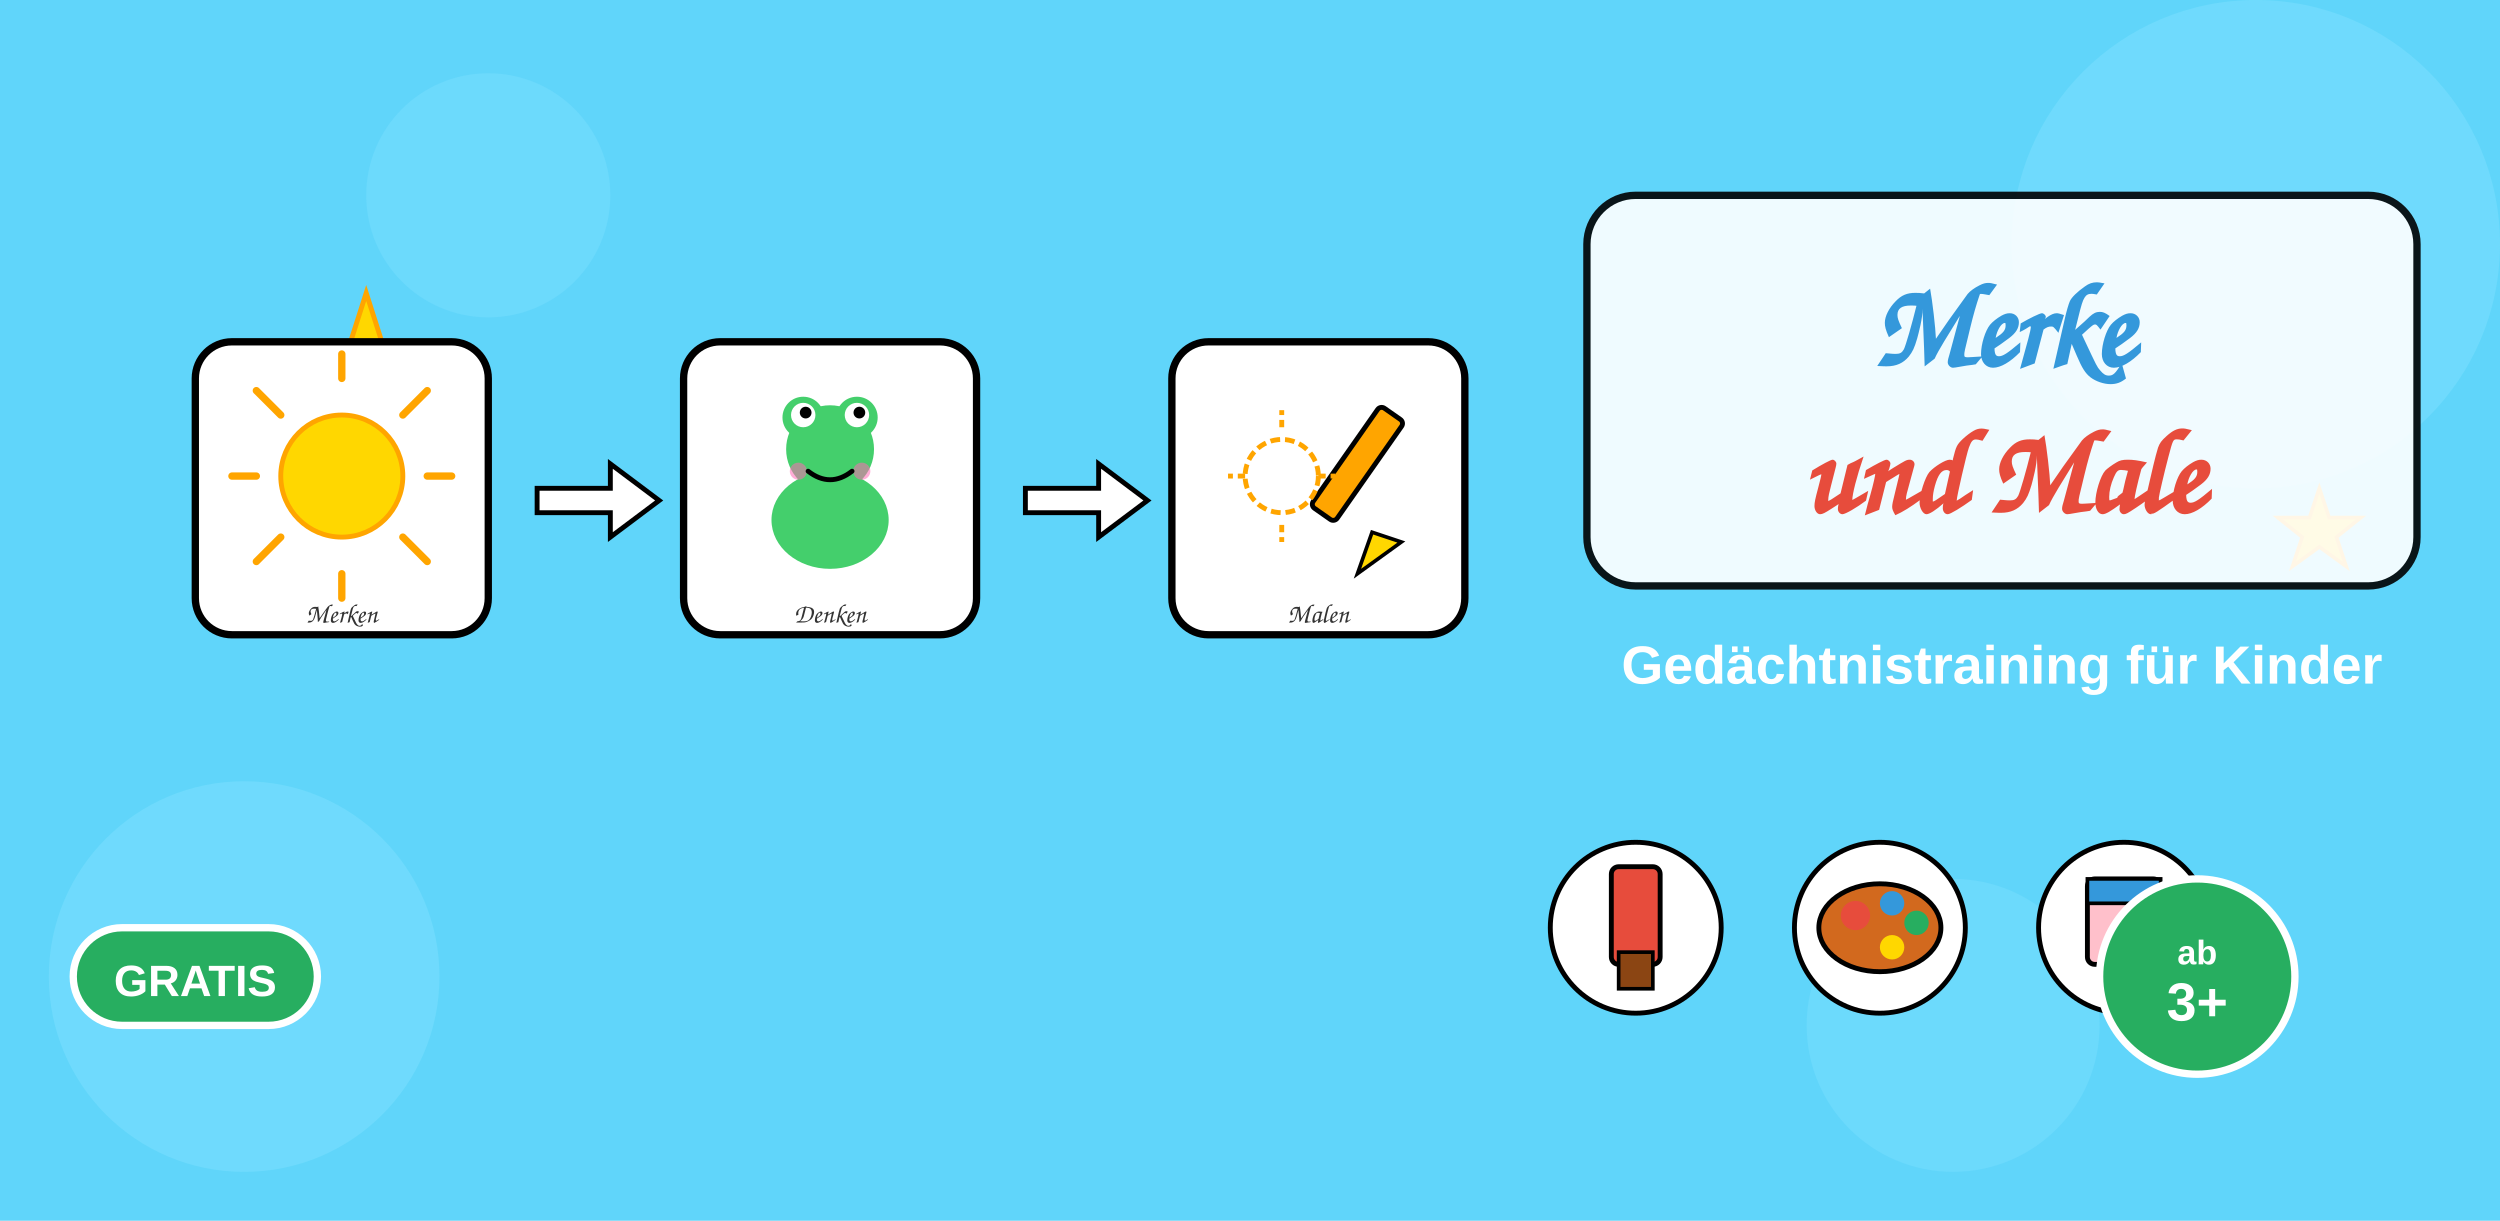
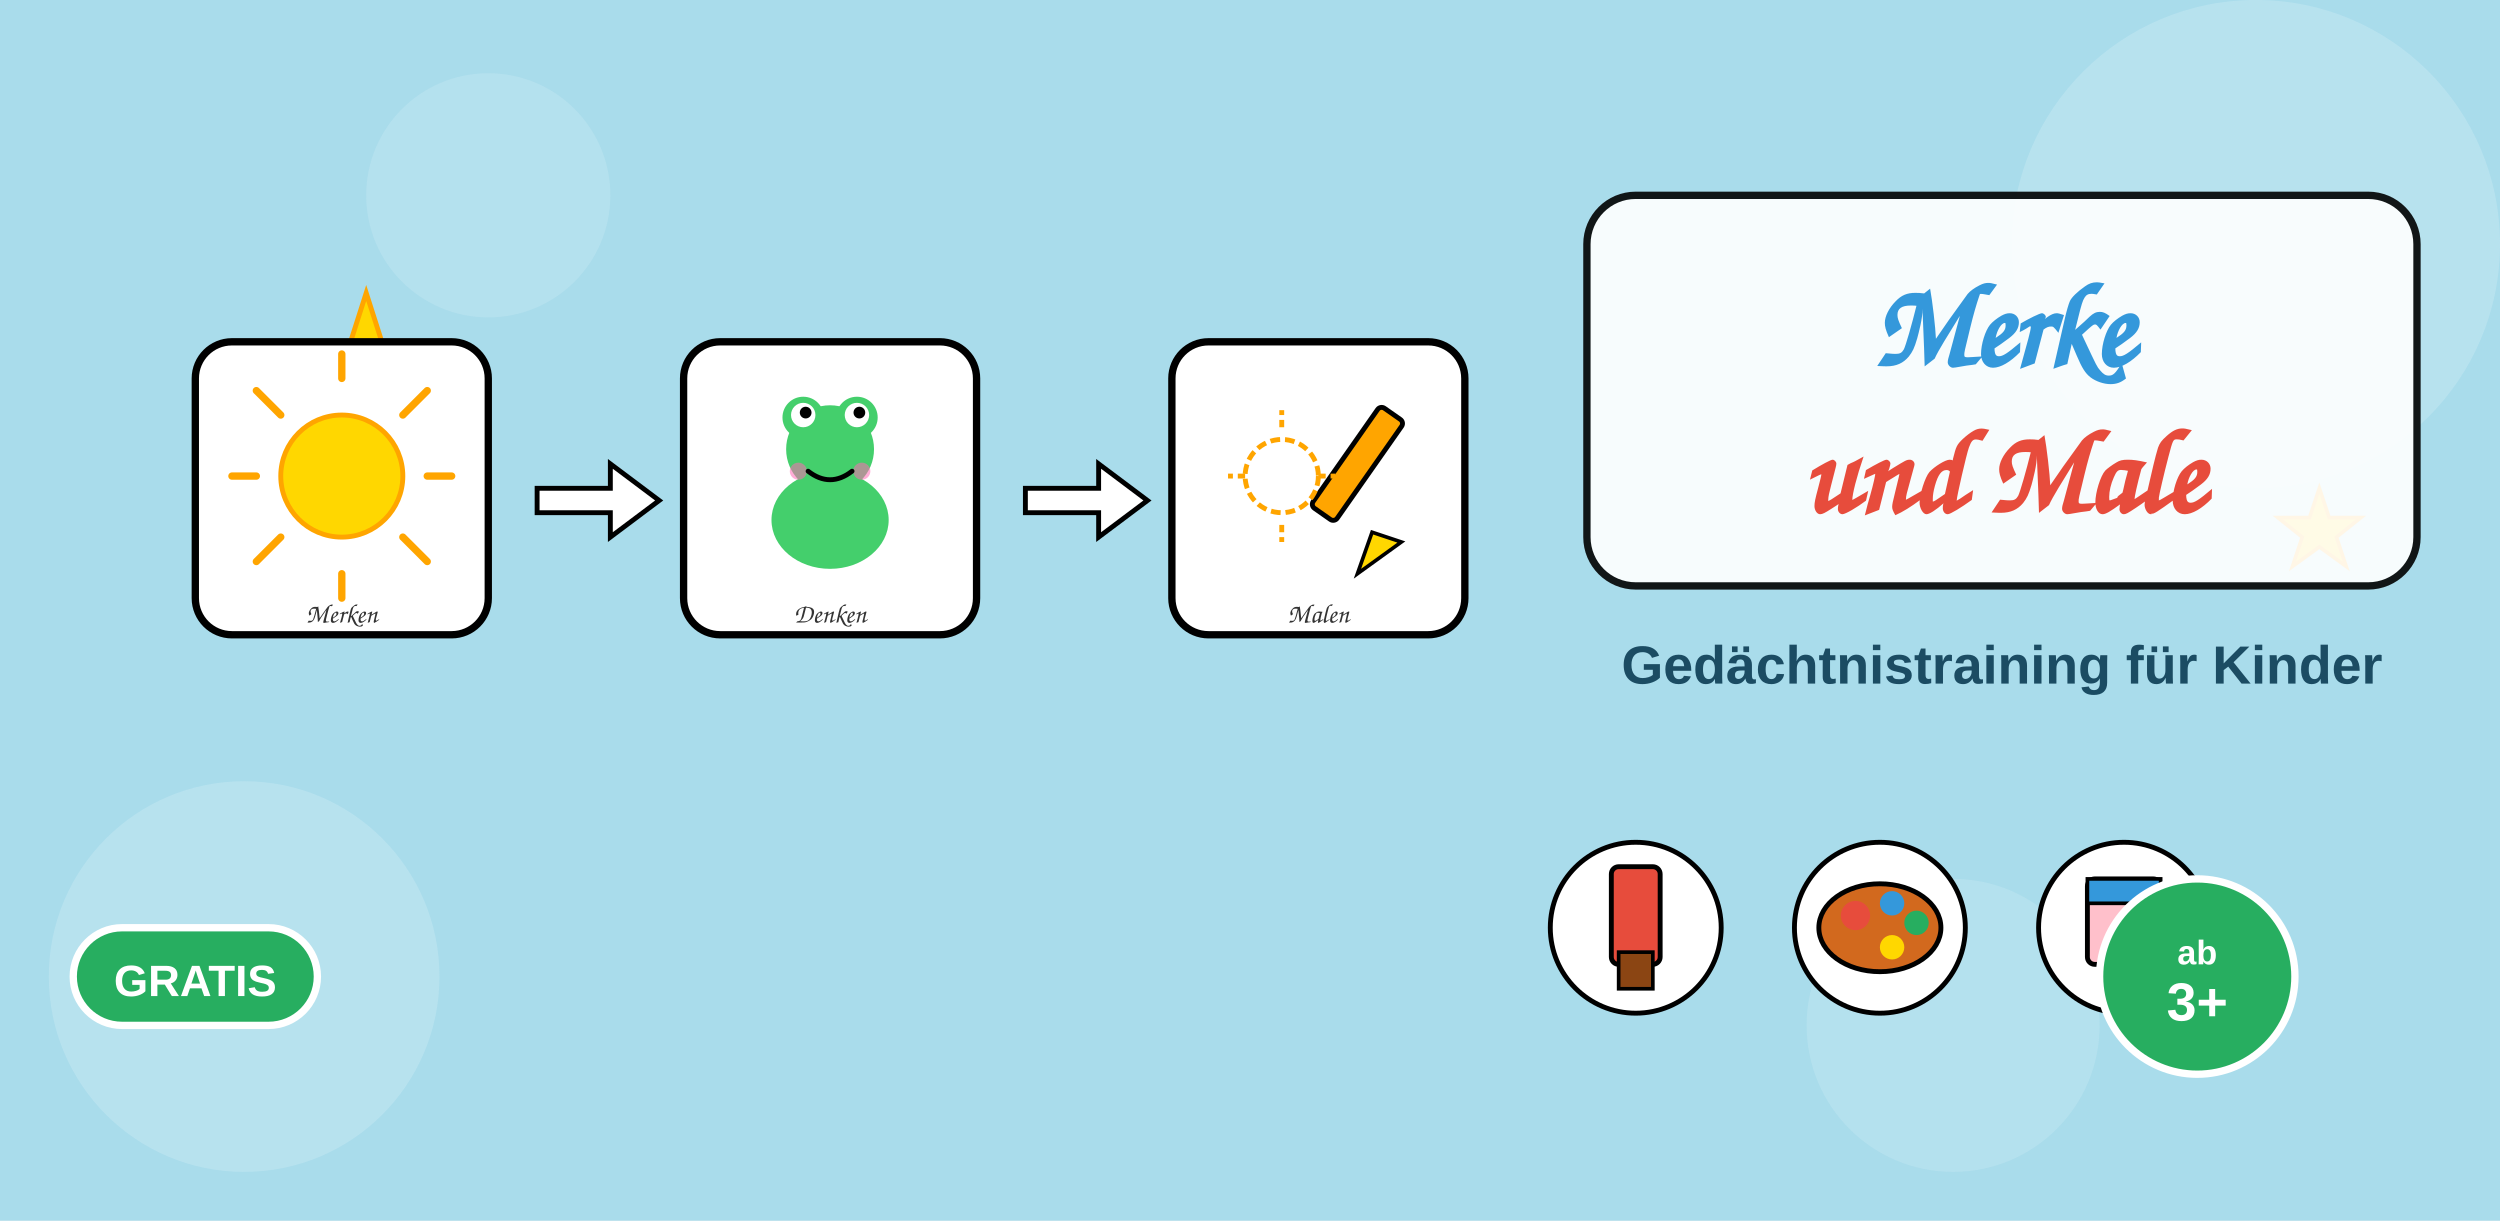
<svg xmlns="http://www.w3.org/2000/svg" width="1024" height="500" viewBox="0 0 1024 500">
-   <rect width="1024" height="500" fill="#60D5FA" />
-   <circle cx="100" cy="400" r="80" fill="#7DE0FF" opacity="0.5" />
-   <circle cx="924" cy="100" r="100" fill="#7DE0FF" opacity="0.5" />
-   <circle cx="800" cy="420" r="60" fill="#7DE0FF" opacity="0.4" />
-   <circle cx="200" cy="80" r="50" fill="#7DE0FF" opacity="0.4" />
+   <rect width="1024" height="500" fill="#A9DCEB" />
+   <circle cx="100" cy="400" r="80" fill="#C6E8F2" opacity="0.5" />
+   <circle cx="924" cy="100" r="100" fill="#C6E8F2" opacity="0.5" />
+   <circle cx="800" cy="420" r="60" fill="#C6E8F2" opacity="0.4" />
+   <circle cx="200" cy="80" r="50" fill="#C6E8F2" opacity="0.4" />
  <polygon points="150,120 158,145 185,145 163,162 172,188 150,172 128,188 137,162 115,145 142,145" fill="#FFD700" stroke="#FFA500" stroke-width="2" />
  <polygon points="880,350 886,368 905,368 890,380 896,398 880,387 864,398 870,380 855,368 874,368" fill="#FFD700" stroke="#FFA500" stroke-width="2" />
  <polygon points="950,200 954,212 967,212 957,220 961,232 950,224 939,232 943,220 933,212 946,212" fill="#FFD700" stroke="#FFA500" stroke-width="1.5" />
  <g transform="translate(80, 140)">
    <rect x="0" y="0" width="120" height="120" rx="15" fill="#FFFFFF" stroke="#000000" stroke-width="3" />
    <circle cx="60" cy="55" r="25" fill="#FFD700" stroke="#FFA500" stroke-width="2" />
    <line x1="60" y1="15" x2="60" y2="5" stroke="#FFA500" stroke-width="3" stroke-linecap="round" />
    <line x1="85" y1="30" x2="95" y2="20" stroke="#FFA500" stroke-width="3" stroke-linecap="round" />
    <line x1="95" y1="55" x2="105" y2="55" stroke="#FFA500" stroke-width="3" stroke-linecap="round" />
    <line x1="85" y1="80" x2="95" y2="90" stroke="#FFA500" stroke-width="3" stroke-linecap="round" />
    <line x1="60" y1="95" x2="60" y2="105" stroke="#FFA500" stroke-width="3" stroke-linecap="round" />
    <line x1="35" y1="80" x2="25" y2="90" stroke="#FFA500" stroke-width="3" stroke-linecap="round" />
    <line x1="25" y1="55" x2="15" y2="55" stroke="#FFA500" stroke-width="3" stroke-linecap="round" />
    <line x1="35" y1="30" x2="25" y2="20" stroke="#FFA500" stroke-width="3" stroke-linecap="round" />
    <text x="60" y="115" text-anchor="middle" font-family="Comic Sans MS, cursive" font-size="11" fill="#333">Merken</text>
  </g>
  <g transform="translate(220, 185)">
    <polygon points="0,15 30,15 30,5 50,20 30,35 30,25 0,25" fill="#FFFFFF" stroke="#000000" stroke-width="2" />
  </g>
  <g transform="translate(280, 140)">
    <rect x="0" y="0" width="120" height="120" rx="15" fill="#FFFFFF" stroke="#000000" stroke-width="3" />
    <g transform="translate(60, 58)">
      <ellipse cx="0" cy="15" rx="24" ry="20" fill="#44CF6C" />
      <circle cx="0" cy="-14" r="18" fill="#44CF6C" />
      <circle cx="-11" cy="-27" r="8.5" fill="#44CF6C" />
      <circle cx="11" cy="-27" r="8.5" fill="#44CF6C" />
      <circle cx="-11" cy="-28" r="5" fill="#FFFFFF" />
      <circle cx="11" cy="-28" r="5" fill="#FFFFFF" />
      <circle cx="-10" cy="-29" r="2.4" fill="#000000" />
      <circle cx="12" cy="-29" r="2.4" fill="#000000" />
      <circle cx="-13" cy="-5" r="3.5" fill="#FF69B4" opacity="0.55" />
      <circle cx="13" cy="-5" r="3.5" fill="#FF69B4" opacity="0.55" />
      <path d="M-9 -5 Q0 2 9 -5" stroke="#000000" stroke-width="2" stroke-linecap="round" fill="none" />
    </g>
    <text x="60" y="115" text-anchor="middle" font-family="Comic Sans MS, cursive" font-size="11" fill="#333">Denken</text>
  </g>
  <g transform="translate(420, 185)">
    <polygon points="0,15 30,15 30,5 50,20 30,35 30,25 0,25" fill="#FFFFFF" stroke="#000000" stroke-width="2" />
  </g>
  <g transform="translate(480, 140)">
    <rect x="0" y="0" width="120" height="120" rx="15" fill="#FFFFFF" stroke="#000000" stroke-width="3" />
    <rect x="70" y="25" width="12" height="50" rx="2" fill="#FFA500" stroke="#000000" stroke-width="2" transform="rotate(35 76 50)" />
    <polygon points="82,78 76,95 94,82" fill="#FFD700" stroke="#000000" stroke-width="1.5" />
    <circle cx="45" cy="55" r="15" fill="none" stroke="#FFA500" stroke-width="2" stroke-dasharray="4,2" />
    <line x1="45" y1="35" x2="45" y2="28" stroke="#FFA500" stroke-width="2" stroke-dasharray="3,2" />
    <line x1="60" y1="55" x2="67" y2="55" stroke="#FFA500" stroke-width="2" stroke-dasharray="3,2" />
    <line x1="45" y1="75" x2="45" y2="82" stroke="#FFA500" stroke-width="2" stroke-dasharray="3,2" />
    <line x1="30" y1="55" x2="23" y2="55" stroke="#FFA500" stroke-width="2" stroke-dasharray="3,2" />
    <text x="60" y="115" text-anchor="middle" font-family="Comic Sans MS, cursive" font-size="11" fill="#333">Malen</text>
  </g>
  <g transform="translate(650, 80)">
    <rect x="0" y="0" width="340" height="160" rx="20" fill="#FFFFFF" opacity="0.9" stroke="#000000" stroke-width="3" />
    <text x="170" y="70" text-anchor="middle" font-family="Comic Sans MS, cursive" font-size="48" font-weight="bold" fill="#3498DB">Merke</text>
    <text x="170" y="130" text-anchor="middle" font-family="Comic Sans MS, cursive" font-size="48" font-weight="bold" fill="#E74C3C">und Male</text>
  </g>
-   <text x="820" y="280" text-anchor="middle" font-family="Arial, sans-serif" font-size="22" fill="#FFFFFF" font-weight="bold">Gedächtnistraining für Kinder</text>
+   <text x="820" y="280" text-anchor="middle" font-family="Arial, sans-serif" font-size="22" fill="#1B4C63" font-weight="bold">Gedächtnistraining für Kinder</text>
  <g transform="translate(620, 320)">
    <circle cx="50" cy="60" r="35" fill="#FFFFFF" stroke="#000000" stroke-width="2" />
    <rect x="40" y="35" width="20" height="40" rx="3" fill="#E74C3C" stroke="#000000" stroke-width="2" />
    <rect x="43" y="70" width="14" height="15" fill="#8B4513" stroke="#000000" stroke-width="1.5" />
    <circle cx="150" cy="60" r="35" fill="#FFFFFF" stroke="#000000" stroke-width="2" />
    <ellipse cx="150" cy="60" rx="25" ry="18" fill="#D2691E" stroke="#000000" stroke-width="2" />
    <circle cx="140" cy="55" r="6" fill="#E74C3C" />
    <circle cx="155" cy="50" r="5" fill="#3498DB" />
    <circle cx="165" cy="58" r="5" fill="#27AE60" />
    <circle cx="155" cy="68" r="5" fill="#FFD700" />
    <circle cx="250" cy="60" r="35" fill="#FFFFFF" stroke="#000000" stroke-width="2" />
    <rect x="235" y="40" width="30" height="35" rx="3" fill="#FFC0CB" stroke="#000000" stroke-width="2" />
    <rect x="235" y="40" width="30" height="10" fill="#3498DB" stroke="#000000" stroke-width="1.5" />
  </g>
  <g transform="translate(900, 400)">
    <circle cx="0" cy="0" r="40" fill="#27AE60" stroke="#FFFFFF" stroke-width="3" />
    <text x="0" y="-5" text-anchor="middle" font-family="Arial, sans-serif" font-size="14" fill="#FFFFFF" font-weight="bold">ab</text>
    <text x="0" y="18" text-anchor="middle" font-family="Arial, sans-serif" font-size="22" fill="#FFFFFF" font-weight="bold">3+</text>
  </g>
  <g transform="translate(80, 400)">
    <rect x="-50" y="-20" width="100" height="40" rx="20" fill="#27AE60" stroke="#FFFFFF" stroke-width="3" />
    <text x="0" y="8" text-anchor="middle" font-family="Arial, sans-serif" font-size="18" fill="#FFFFFF" font-weight="bold">GRATIS</text>
  </g>
</svg>
